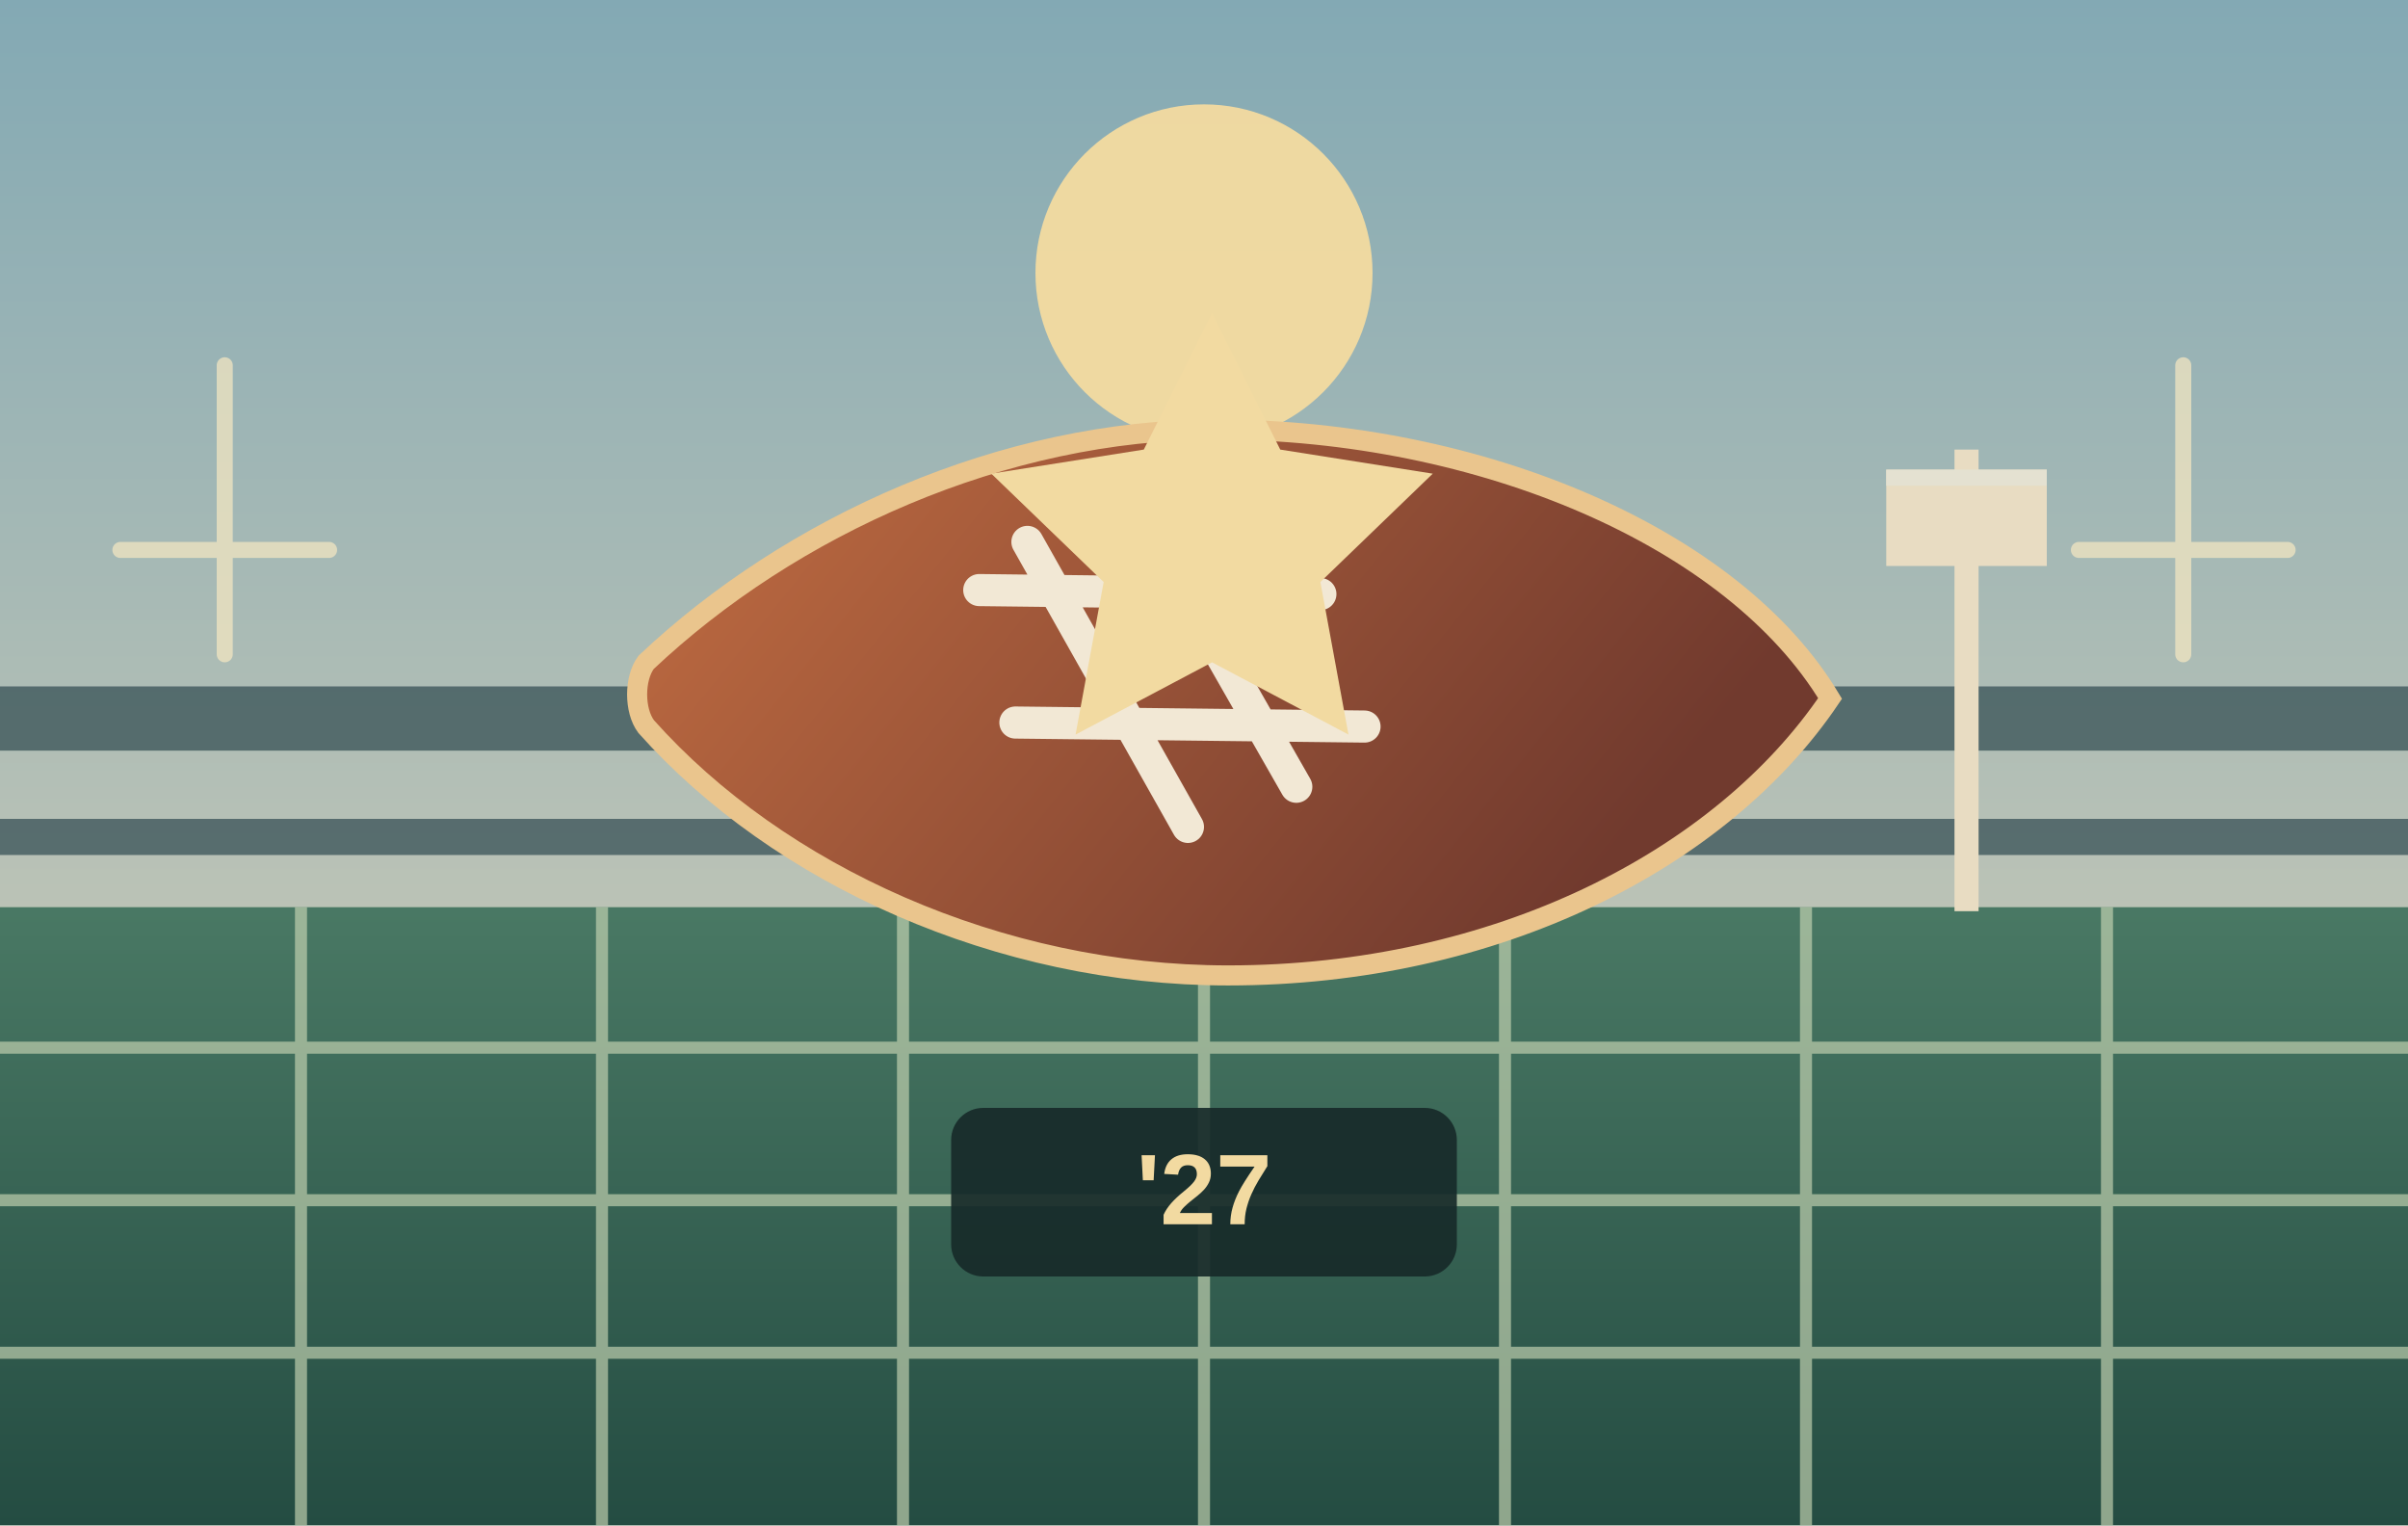
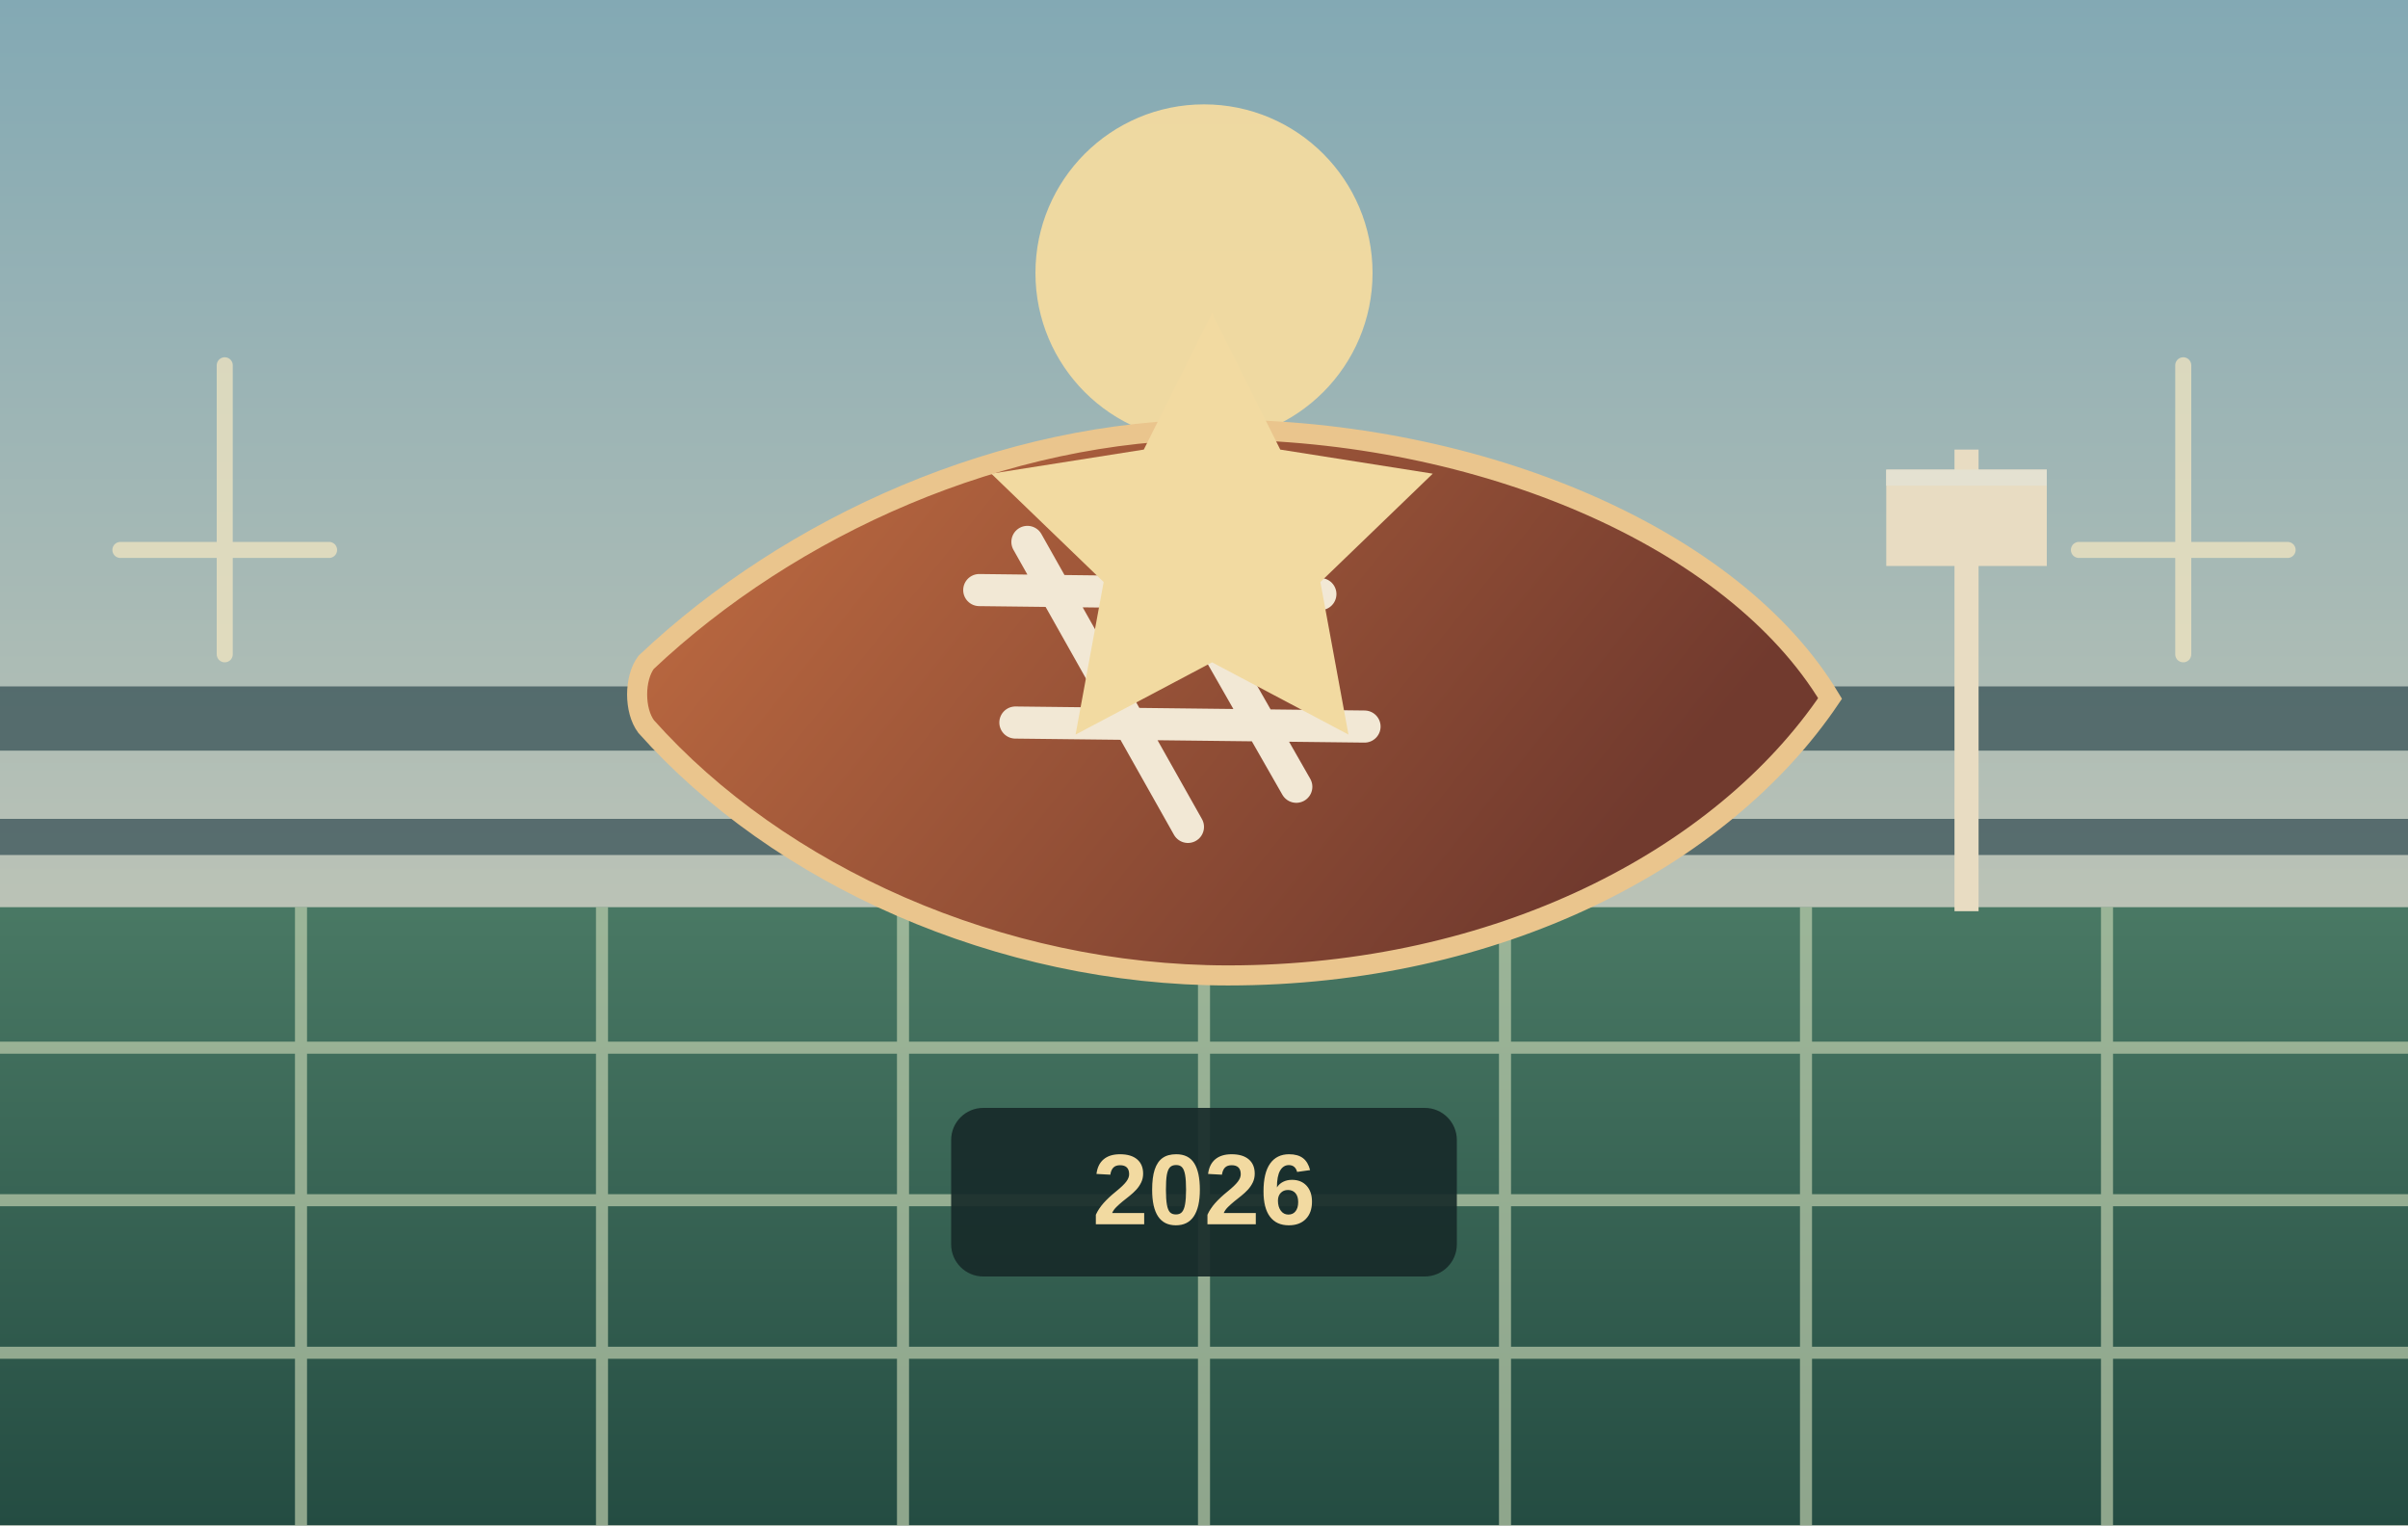
<svg xmlns="http://www.w3.org/2000/svg" width="600" height="380" viewBox="0 0 600 380" fill="none">
  <defs>
    <linearGradient id="sky" x1="300" y1="0" x2="300" y2="380" gradientUnits="userSpaceOnUse">
      <stop stop-color="#83A9B4" />
      <stop offset="1" stop-color="#E1D4B7" />
    </linearGradient>
    <linearGradient id="field" x1="300" y1="190" x2="300" y2="380" gradientUnits="userSpaceOnUse">
      <stop stop-color="#52836C" />
      <stop offset="1" stop-color="#244C42" />
    </linearGradient>
    <linearGradient id="ball" x1="205" y1="109" x2="375" y2="246" gradientUnits="userSpaceOnUse">
      <stop stop-color="#B7663F" />
      <stop offset="1" stop-color="#713A2E" />
    </linearGradient>
  </defs>
  <path fill="url(#sky)" d="M0 0h600v380H0z" />
  <circle cx="300" cy="68" r="42" fill="#F6DCA0" opacity=".92" />
  <path fill="#324C52" d="M0 171h600v16H0zM0 204h600v9H0z" opacity=".72" />
  <path fill="url(#field)" d="M0 226h600v154H0z" />
  <path stroke="#C8D6B3" stroke-width="3" d="M0 261h600M0 299h600M0 337h600M75 226v154m75-154v154m75-154v154m75-154v154m75-154v154m75-154v154m75-154v154" opacity=".65" />
  <path fill="#E8DCC2" d="M487 112h6v115h-6zM470 117h40v24h-40z" />
  <path fill="#E4E1D1" d="M470 117h40v4h-40z" />
  <path fill="url(#ball)" stroke="#EAC58D" stroke-width="5" d="M161 165c36-34 89-58 142-58 66 0 129 27 153 67-27 40-83 69-150 69-57 0-112-25-145-62-3-4-3-12 0-16Z" />
  <path stroke="#F2E8D5" stroke-linecap="round" stroke-width="8" d="m256 135 40 71m-13-80 40 70m-79-49 85 1m-76 32 87 1" />
  <path fill="#F2DAA1" d="m302 78 17 34 38 6-28 27 7 38-34-18-34 18 7-38-28-27 38-6 17-34Z" />
  <rect x="237" y="276" width="126" height="42" rx="8" fill="#172A29" opacity=".92" />
-   <text x="300" y="305" fill="#F2DAA1" font-family="Arial,Helvetica,sans-serif" font-size="25" font-weight="800" text-anchor="middle">'27</text>
+   <text x="300" y="305" fill="#F2DAA1" font-family="Arial,Helvetica,sans-serif" font-size="25" font-weight="800" text-anchor="middle">2026</text>
  <path stroke="#F6E8C2" stroke-linecap="round" stroke-width="4" d="M56 91v72m-26-26h52m462-46v72m-26-26h52" opacity=".7" />
</svg>
